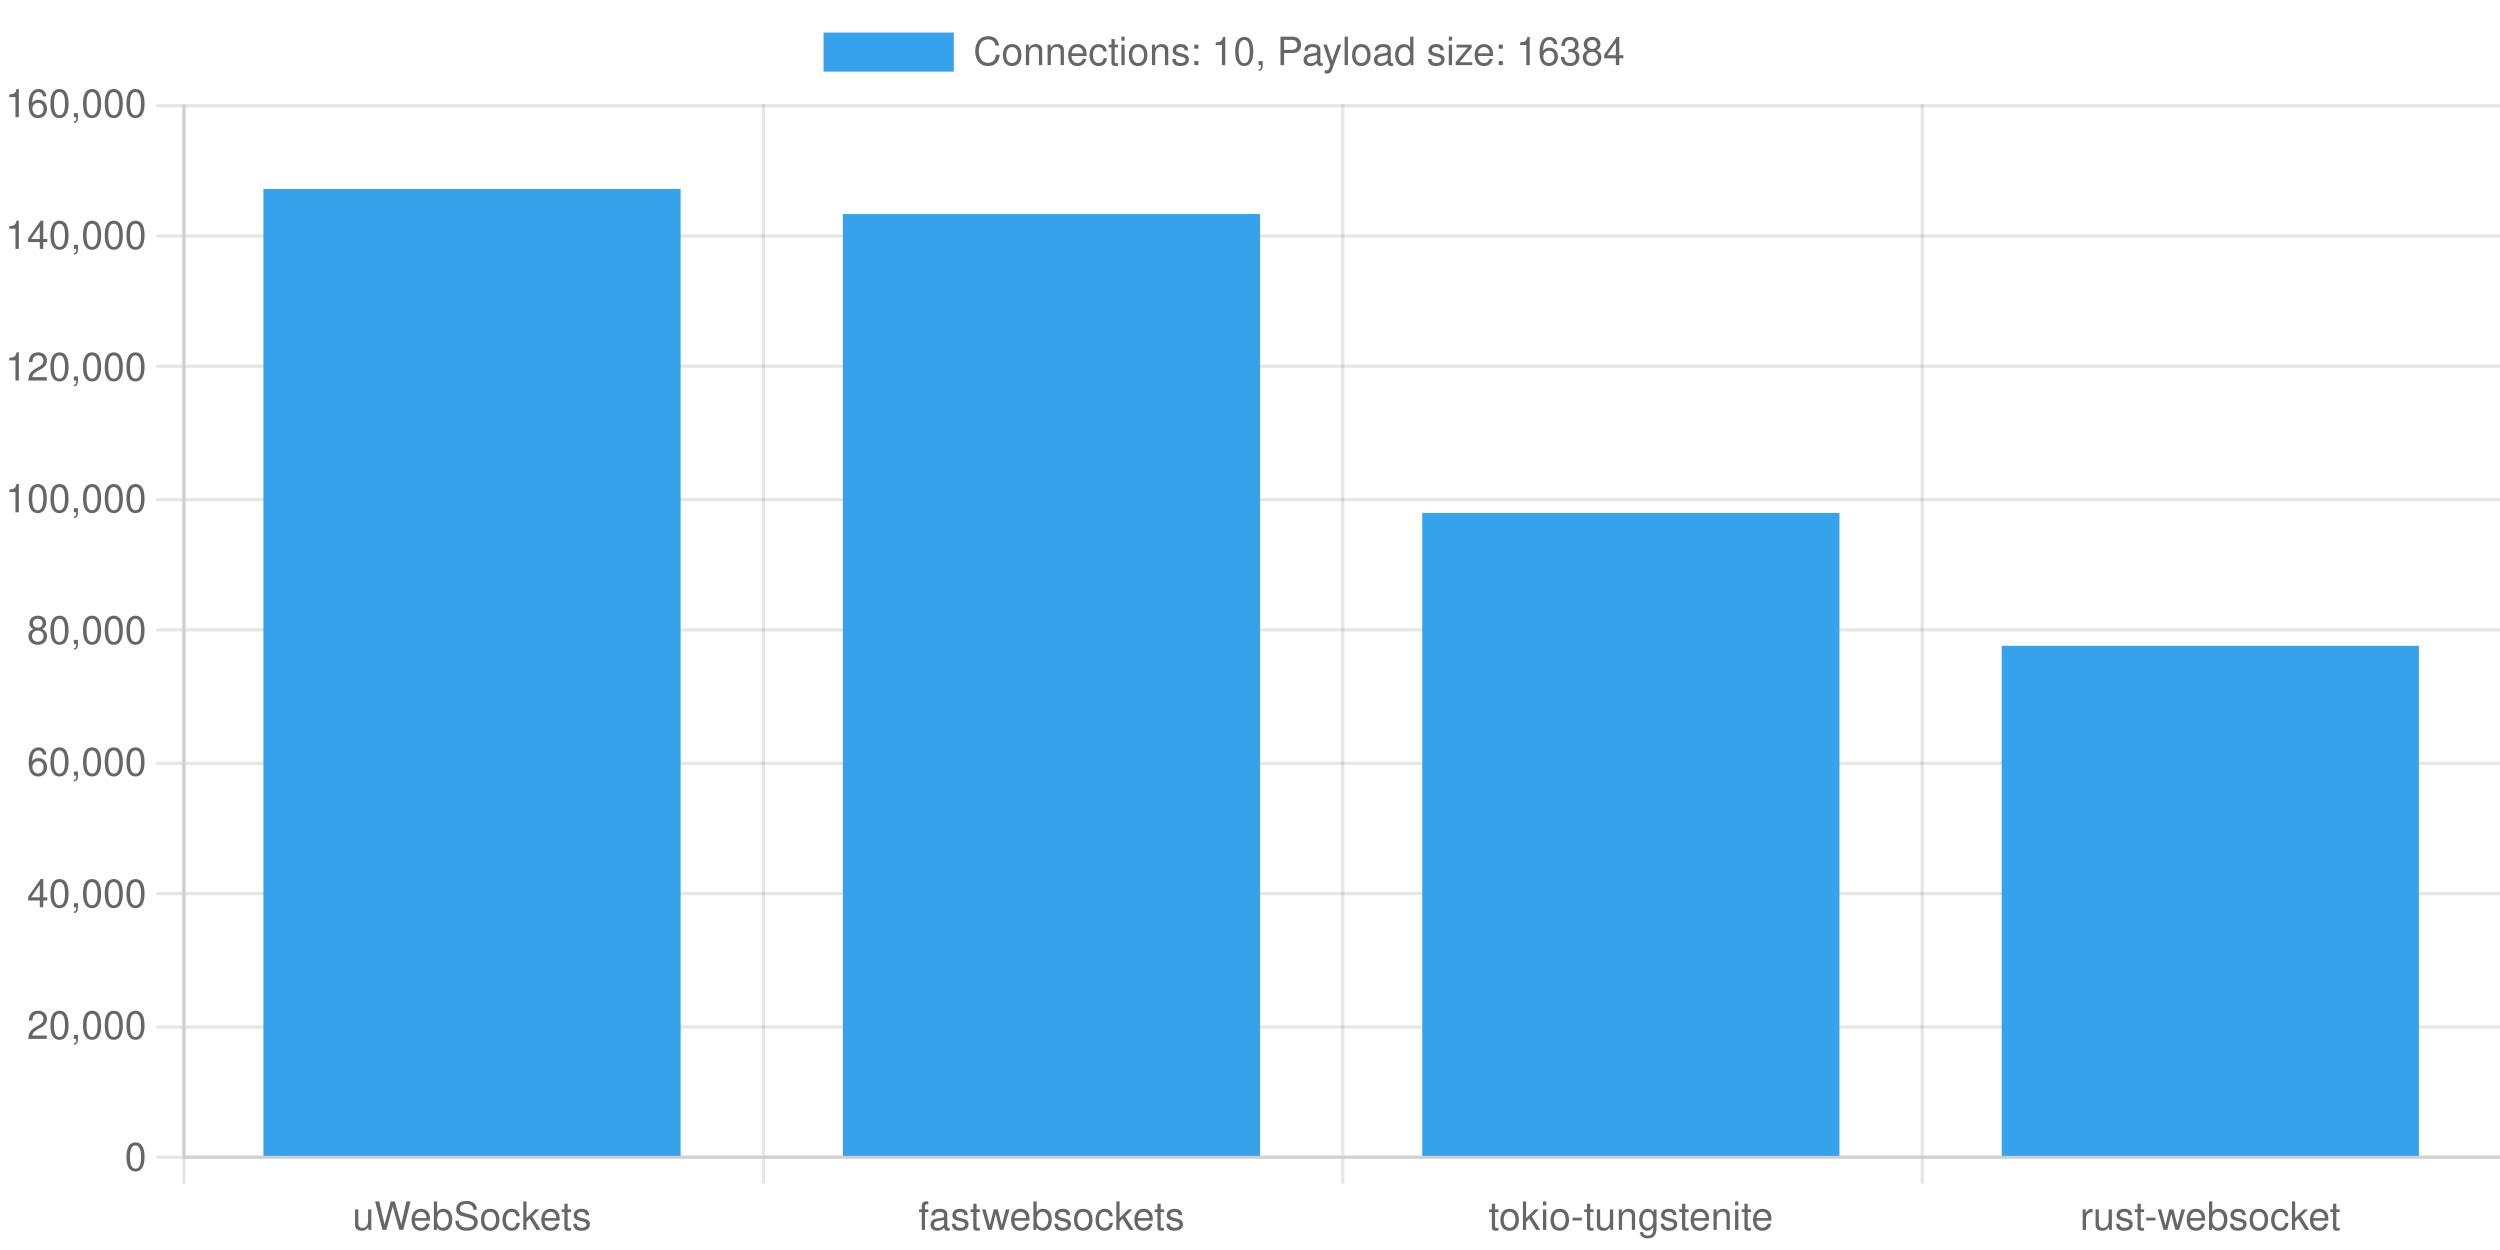
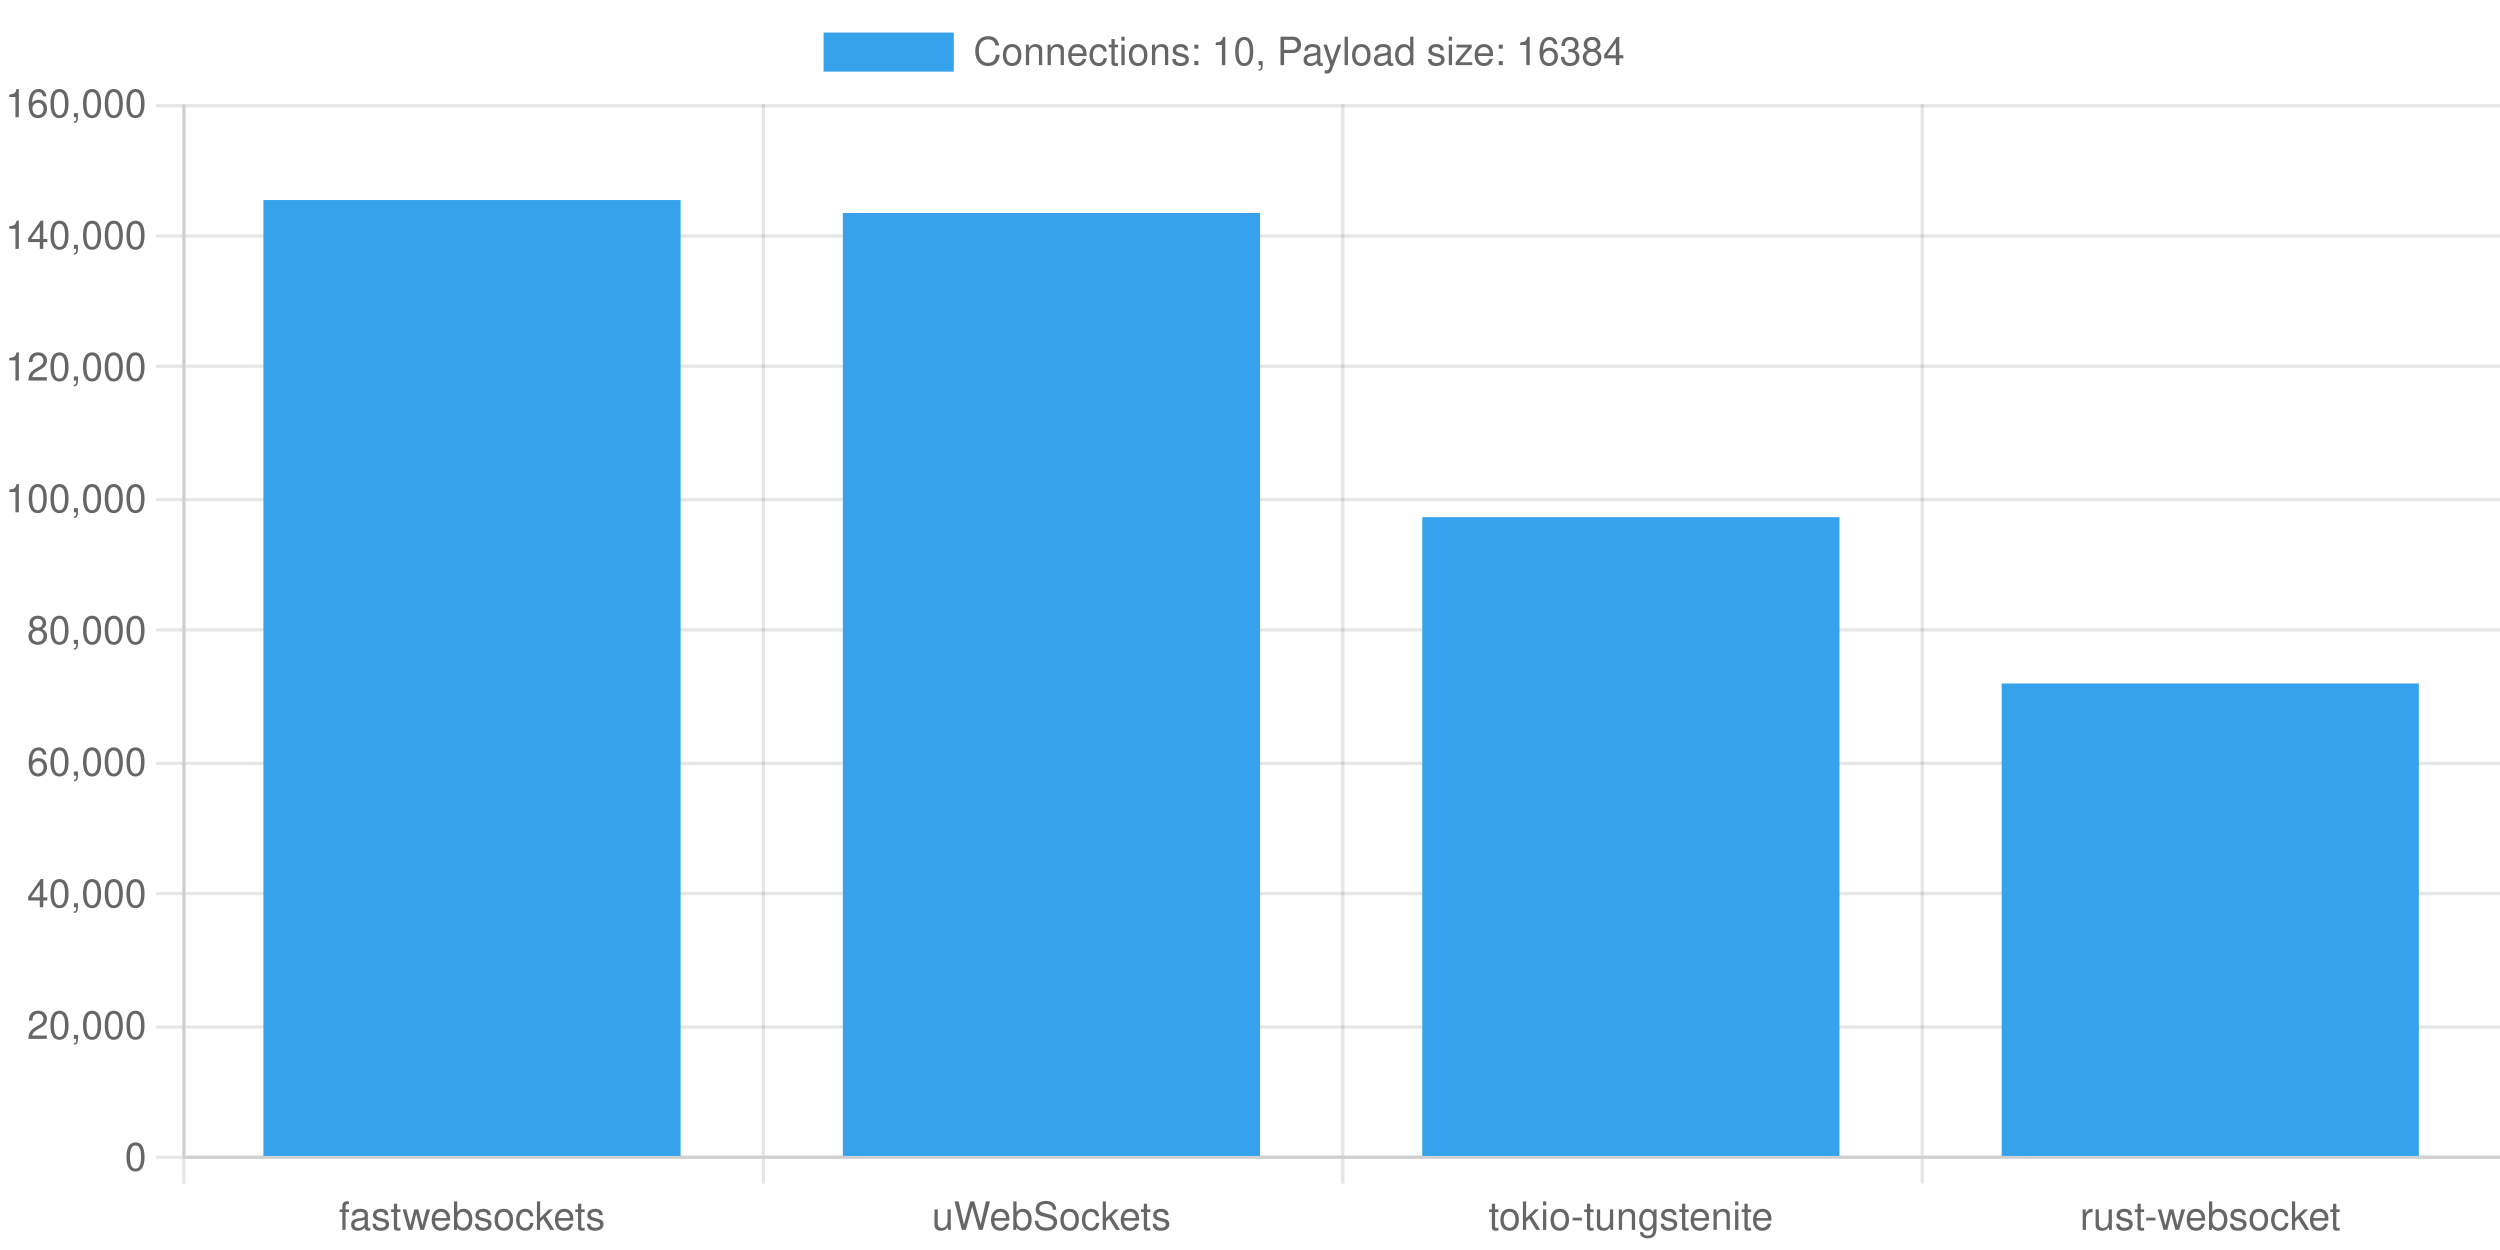
<svg xmlns="http://www.w3.org/2000/svg" version="1.1" width="768px" height="384px" viewBox="0 0 768 384">
  <defs>
    <clipPath id="clip-1" fill-rule="nonzero">
      <path d="M 0,0 L 0,32 768,32 768,0 Z" />
    </clipPath>
    <clipPath id="clip-2" fill-rule="nonzero">
      <path d="M 0,355.6 L 0,384 768,384 768,355.6 Z" />
    </clipPath>
    <clipPath id="clip-3" fill-rule="nonzero">
      <path d="M 0,0 L 0,384 56,384 56,0 Z" />
    </clipPath>
    <clipPath id="clip-4" fill-rule="nonzero">
      <path d="M 56,32 L 56,355.6 768,355.6 768,32 Z" />
    </clipPath>
  </defs>
  <g stroke="none" fill="transparent" fill-rule="nonzero" fill-opacity="1">
    <rect x="0" y="0" width="768" height="384" transform="matrix(1 0 0 1 0 0)" />
  </g>
  <g stroke="rgb(0,0,0)" stroke-width="1" stroke-linecap="butt" stroke-linejoin="miter" stroke-miterlimit="4" stroke-opacity="0.1" fill="none">
    <path d="M 56.5,32 L 56.5,355" />
  </g>
  <g stroke="rgb(0,0,0)" stroke-width="1" stroke-linecap="butt" stroke-linejoin="miter" stroke-miterlimit="4" stroke-opacity="0.1" fill="none">
    <path d="M 56.5,356 L 56.5,363.6" />
  </g>
  <g stroke="rgb(0,0,0)" stroke-width="1" stroke-linecap="butt" stroke-linejoin="miter" stroke-miterlimit="4" stroke-opacity="0.1" fill="none">
    <path d="M 234.5,32 L 234.5,355" />
  </g>
  <g stroke="rgb(0,0,0)" stroke-width="1" stroke-linecap="butt" stroke-linejoin="miter" stroke-miterlimit="4" stroke-opacity="0.1" fill="none">
    <path d="M 234.5,356 L 234.5,363.6" />
  </g>
  <g stroke="rgb(0,0,0)" stroke-width="1" stroke-linecap="butt" stroke-linejoin="miter" stroke-miterlimit="4" stroke-opacity="0.1" fill="none">
    <path d="M 412.5,32 L 412.5,355" />
  </g>
  <g stroke="rgb(0,0,0)" stroke-width="1" stroke-linecap="butt" stroke-linejoin="miter" stroke-miterlimit="4" stroke-opacity="0.1" fill="none">
    <path d="M 412.5,356 L 412.5,363.6" />
  </g>
  <g stroke="rgb(0,0,0)" stroke-width="1" stroke-linecap="butt" stroke-linejoin="miter" stroke-miterlimit="4" stroke-opacity="0.1" fill="none">
    <path d="M 590.5,32 L 590.5,355" />
  </g>
  <g stroke="rgb(0,0,0)" stroke-width="1" stroke-linecap="butt" stroke-linejoin="miter" stroke-miterlimit="4" stroke-opacity="0.1" fill="none">
    <path d="M 590.5,356 L 590.5,363.6" />
  </g>
  <g stroke="rgb(0,0,0)" stroke-width="1" stroke-linecap="butt" stroke-linejoin="miter" stroke-miterlimit="4" stroke-opacity="0.1" fill="none">
    <path d="M 768.5,32 L 768.5,355" />
  </g>
  <g stroke="rgb(0,0,0)" stroke-width="1" stroke-linecap="butt" stroke-linejoin="miter" stroke-miterlimit="4" stroke-opacity="0.1" fill="none">
    <path d="M 768.5,356 L 768.5,363.6" />
  </g>
  <g stroke="rgb(0,0,0)" stroke-width="1" stroke-linecap="butt" stroke-linejoin="miter" stroke-miterlimit="4" stroke-opacity="0.1" fill="none">
    <path d="M 57,355.5 L 768,355.5" />
  </g>
  <g stroke="rgb(0,0,0)" stroke-width="1" stroke-linecap="butt" stroke-linejoin="miter" stroke-miterlimit="4" stroke-opacity="0.1" fill="none">
    <path d="M 48,355.5 L 56,355.5" />
  </g>
  <g stroke="rgb(0,0,0)" stroke-width="1" stroke-linecap="butt" stroke-linejoin="miter" stroke-miterlimit="4" stroke-opacity="0.1" fill="none">
    <path d="M 57,315.5 L 768,315.5" />
  </g>
  <g stroke="rgb(0,0,0)" stroke-width="1" stroke-linecap="butt" stroke-linejoin="miter" stroke-miterlimit="4" stroke-opacity="0.1" fill="none">
    <path d="M 48,315.5 L 56,315.5" />
  </g>
  <g stroke="rgb(0,0,0)" stroke-width="1" stroke-linecap="butt" stroke-linejoin="miter" stroke-miterlimit="4" stroke-opacity="0.1" fill="none">
    <path d="M 57,274.5 L 768,274.5" />
  </g>
  <g stroke="rgb(0,0,0)" stroke-width="1" stroke-linecap="butt" stroke-linejoin="miter" stroke-miterlimit="4" stroke-opacity="0.1" fill="none">
    <path d="M 48,274.5 L 56,274.5" />
  </g>
  <g stroke="rgb(0,0,0)" stroke-width="1" stroke-linecap="butt" stroke-linejoin="miter" stroke-miterlimit="4" stroke-opacity="0.1" fill="none">
    <path d="M 57,234.5 L 768,234.5" />
  </g>
  <g stroke="rgb(0,0,0)" stroke-width="1" stroke-linecap="butt" stroke-linejoin="miter" stroke-miterlimit="4" stroke-opacity="0.1" fill="none">
    <path d="M 48,234.5 L 56,234.5" />
  </g>
  <g stroke="rgb(0,0,0)" stroke-width="1" stroke-linecap="butt" stroke-linejoin="miter" stroke-miterlimit="4" stroke-opacity="0.1" fill="none">
    <path d="M 57,193.5 L 768,193.5" />
  </g>
  <g stroke="rgb(0,0,0)" stroke-width="1" stroke-linecap="butt" stroke-linejoin="miter" stroke-miterlimit="4" stroke-opacity="0.1" fill="none">
    <path d="M 48,193.5 L 56,193.5" />
  </g>
  <g stroke="rgb(0,0,0)" stroke-width="1" stroke-linecap="butt" stroke-linejoin="miter" stroke-miterlimit="4" stroke-opacity="0.1" fill="none">
    <path d="M 57,153.5 L 768,153.5" />
  </g>
  <g stroke="rgb(0,0,0)" stroke-width="1" stroke-linecap="butt" stroke-linejoin="miter" stroke-miterlimit="4" stroke-opacity="0.1" fill="none">
    <path d="M 48,153.5 L 56,153.5" />
  </g>
  <g stroke="rgb(0,0,0)" stroke-width="1" stroke-linecap="butt" stroke-linejoin="miter" stroke-miterlimit="4" stroke-opacity="0.1" fill="none">
    <path d="M 57,112.5 L 768,112.5" />
  </g>
  <g stroke="rgb(0,0,0)" stroke-width="1" stroke-linecap="butt" stroke-linejoin="miter" stroke-miterlimit="4" stroke-opacity="0.1" fill="none">
    <path d="M 48,112.5 L 56,112.5" />
  </g>
  <g stroke="rgb(0,0,0)" stroke-width="1" stroke-linecap="butt" stroke-linejoin="miter" stroke-miterlimit="4" stroke-opacity="0.1" fill="none">
    <path d="M 57,72.5 L 768,72.5" />
  </g>
  <g stroke="rgb(0,0,0)" stroke-width="1" stroke-linecap="butt" stroke-linejoin="miter" stroke-miterlimit="4" stroke-opacity="0.1" fill="none">
    <path d="M 48,72.5 L 56,72.5" />
  </g>
  <g stroke="rgb(0,0,0)" stroke-width="1" stroke-linecap="butt" stroke-linejoin="miter" stroke-miterlimit="4" stroke-opacity="0.1" fill="none">
    <path d="M 57,32.5 L 768,32.5" />
  </g>
  <g stroke="rgb(0,0,0)" stroke-width="1" stroke-linecap="butt" stroke-linejoin="miter" stroke-miterlimit="4" stroke-opacity="0.1" fill="none">
    <path d="M 48,32.5 L 56,32.5" />
  </g>
  <g stroke="none" fill="rgb(54,162,235)" fill-rule="nonzero" fill-opacity="1" clip-path="url(#clip-1)">
    <path d="M 253,10 L 253,22 293,22 293,10 Z" />
  </g>
  <g stroke="none" fill="#666" fill-rule="nonzero" fill-opacity="1" clip-path="url(#clip-1)">
    <text style="font:normal 12px 'Helvetica Neue', 'Helvetica', 'Arial', sans-serif;" text-anchor="start" dominant-baseline="middle" transform="matrix(1 0 0 1 0 0)">
      <tspan x="299" y="16">Connections: 10, Payload size: 16384</tspan>
    </text>
  </g>
  <g stroke="rgb(0,0,0)" stroke-width="1" stroke-linecap="butt" stroke-linejoin="miter" stroke-miterlimit="4" stroke-opacity="0.1" fill="none">
    <path d="M 56,355.5 L 769,355.5" />
  </g>
  <g stroke="none" fill="#666" fill-rule="nonzero" fill-opacity="1" clip-path="url(#clip-2)">
    <text style="font:normal 12px 'Helvetica Neue', 'Helvetica', 'Arial', sans-serif;" text-anchor="middle" dominant-baseline="middle" transform="matrix(1 0 0 1 145 366.6)">
-       <tspan x="0" y="7.2">uWebSockets</tspan>
+       <tspan x="0" y="7.2">fastwebsockets</tspan>
    </text>
  </g>
  <g stroke="none" fill="#666" fill-rule="nonzero" fill-opacity="1" clip-path="url(#clip-2)">
    <text style="font:normal 12px 'Helvetica Neue', 'Helvetica', 'Arial', sans-serif;" text-anchor="middle" dominant-baseline="middle" transform="matrix(1 0 0 1 323 366.6)">
-       <tspan x="0" y="7.2">fastwebsockets</tspan>
+       <tspan x="0" y="7.2">uWebSockets</tspan>
    </text>
  </g>
  <g stroke="none" fill="#666" fill-rule="nonzero" fill-opacity="1" clip-path="url(#clip-2)">
    <text style="font:normal 12px 'Helvetica Neue', 'Helvetica', 'Arial', sans-serif;" text-anchor="middle" dominant-baseline="middle" transform="matrix(1 0 0 1 501 366.6)">
      <tspan x="0" y="7.2">tokio-tungstenite</tspan>
    </text>
  </g>
  <g stroke="none" fill="#666" fill-rule="nonzero" fill-opacity="1" clip-path="url(#clip-2)">
    <text style="font:normal 12px 'Helvetica Neue', 'Helvetica', 'Arial', sans-serif;" text-anchor="middle" dominant-baseline="middle" transform="matrix(1 0 0 1 679 366.6)">
      <tspan x="0" y="7.2">rust-websocket</tspan>
    </text>
  </g>
  <g stroke="rgb(0,0,0)" stroke-width="1" stroke-linecap="butt" stroke-linejoin="miter" stroke-miterlimit="4" stroke-opacity="0.1" fill="none">
    <path d="M 56.5,32 L 56.5,356" />
  </g>
  <g stroke="none" fill="#666" fill-rule="nonzero" fill-opacity="1" clip-path="url(#clip-3)">
    <text style="font:normal 12px 'Helvetica Neue', 'Helvetica', 'Arial', sans-serif;" text-anchor="end" dominant-baseline="middle" transform="matrix(1 0 0 1 45 355.6)">
      <tspan x="0" y="0">0</tspan>
    </text>
  </g>
  <g stroke="none" fill="#666" fill-rule="nonzero" fill-opacity="1" clip-path="url(#clip-3)">
    <text style="font:normal 12px 'Helvetica Neue', 'Helvetica', 'Arial', sans-serif;" text-anchor="end" dominant-baseline="middle" transform="matrix(1 0 0 1 45 315.15)">
      <tspan x="0" y="0">20,000</tspan>
    </text>
  </g>
  <g stroke="none" fill="#666" fill-rule="nonzero" fill-opacity="1" clip-path="url(#clip-3)">
    <text style="font:normal 12px 'Helvetica Neue', 'Helvetica', 'Arial', sans-serif;" text-anchor="end" dominant-baseline="middle" transform="matrix(1 0 0 1 45 274.7)">
      <tspan x="0" y="0">40,000</tspan>
    </text>
  </g>
  <g stroke="none" fill="#666" fill-rule="nonzero" fill-opacity="1" clip-path="url(#clip-3)">
    <text style="font:normal 12px 'Helvetica Neue', 'Helvetica', 'Arial', sans-serif;" text-anchor="end" dominant-baseline="middle" transform="matrix(1 0 0 1 45 234.25)">
      <tspan x="0" y="0">60,000</tspan>
    </text>
  </g>
  <g stroke="none" fill="#666" fill-rule="nonzero" fill-opacity="1" clip-path="url(#clip-3)">
    <text style="font:normal 12px 'Helvetica Neue', 'Helvetica', 'Arial', sans-serif;" text-anchor="end" dominant-baseline="middle" transform="matrix(1 0 0 1 45 193.8)">
      <tspan x="0" y="0">80,000</tspan>
    </text>
  </g>
  <g stroke="none" fill="#666" fill-rule="nonzero" fill-opacity="1" clip-path="url(#clip-3)">
    <text style="font:normal 12px 'Helvetica Neue', 'Helvetica', 'Arial', sans-serif;" text-anchor="end" dominant-baseline="middle" transform="matrix(1 0 0 1 45 153.35)">
      <tspan x="0" y="0">100,000</tspan>
    </text>
  </g>
  <g stroke="none" fill="#666" fill-rule="nonzero" fill-opacity="1" clip-path="url(#clip-3)">
    <text style="font:normal 12px 'Helvetica Neue', 'Helvetica', 'Arial', sans-serif;" text-anchor="end" dominant-baseline="middle" transform="matrix(1 0 0 1 45 112.9)">
      <tspan x="0" y="0">120,000</tspan>
    </text>
  </g>
  <g stroke="none" fill="#666" fill-rule="nonzero" fill-opacity="1" clip-path="url(#clip-3)">
    <text style="font:normal 12px 'Helvetica Neue', 'Helvetica', 'Arial', sans-serif;" text-anchor="end" dominant-baseline="middle" transform="matrix(1 0 0 1 45 72.45)">
      <tspan x="0" y="0">140,000</tspan>
    </text>
  </g>
  <g stroke="none" fill="#666" fill-rule="nonzero" fill-opacity="1" clip-path="url(#clip-3)">
    <text style="font:normal 12px 'Helvetica Neue', 'Helvetica', 'Arial', sans-serif;" text-anchor="end" dominant-baseline="middle" transform="matrix(1 0 0 1 45 32)">
      <tspan x="0" y="0">160,000</tspan>
    </text>
  </g>
  <g stroke="none" fill="rgb(54,162,235)" fill-rule="nonzero" fill-opacity="1" clip-path="url(#clip-4)">
-     <path d="M 80.92,58.052 L 80.92,355.1 209.08,355.1 209.08,58.052 Z" />
+     <path d="M 80.92,61.455 L 80.92,355.1 209.08,355.1 209.08,61.455 Z" />
  </g>
  <g stroke="none" fill="rgb(54,162,235)" fill-rule="nonzero" fill-opacity="1" clip-path="url(#clip-4)">
-     <path d="M 258.92,65.764 L 258.92,355.1 387.08,355.1 387.08,65.764 Z" />
+     <path d="M 258.92,65.427 L 258.92,355.1 387.08,355.1 387.08,65.427 Z" />
  </g>
  <g stroke="none" fill="rgb(54,162,235)" fill-rule="nonzero" fill-opacity="1" clip-path="url(#clip-4)">
-     <path d="M 436.92,157.58 L 436.92,355.1 565.08,355.1 565.08,157.58 Z" />
+     <path d="M 436.92,158.88 L 436.92,355.1 565.08,355.1 565.08,158.88 Z" />
  </g>
  <g stroke="none" fill="rgb(54,162,235)" fill-rule="nonzero" fill-opacity="1" clip-path="url(#clip-4)">
-     <path d="M 614.92,198.388 L 614.92,355.1 743.08,355.1 743.08,198.388 Z" />
+     <path d="M 614.92,209.966 L 614.92,355.1 743.08,355.1 743.08,209.966 Z" />
  </g>
</svg>
